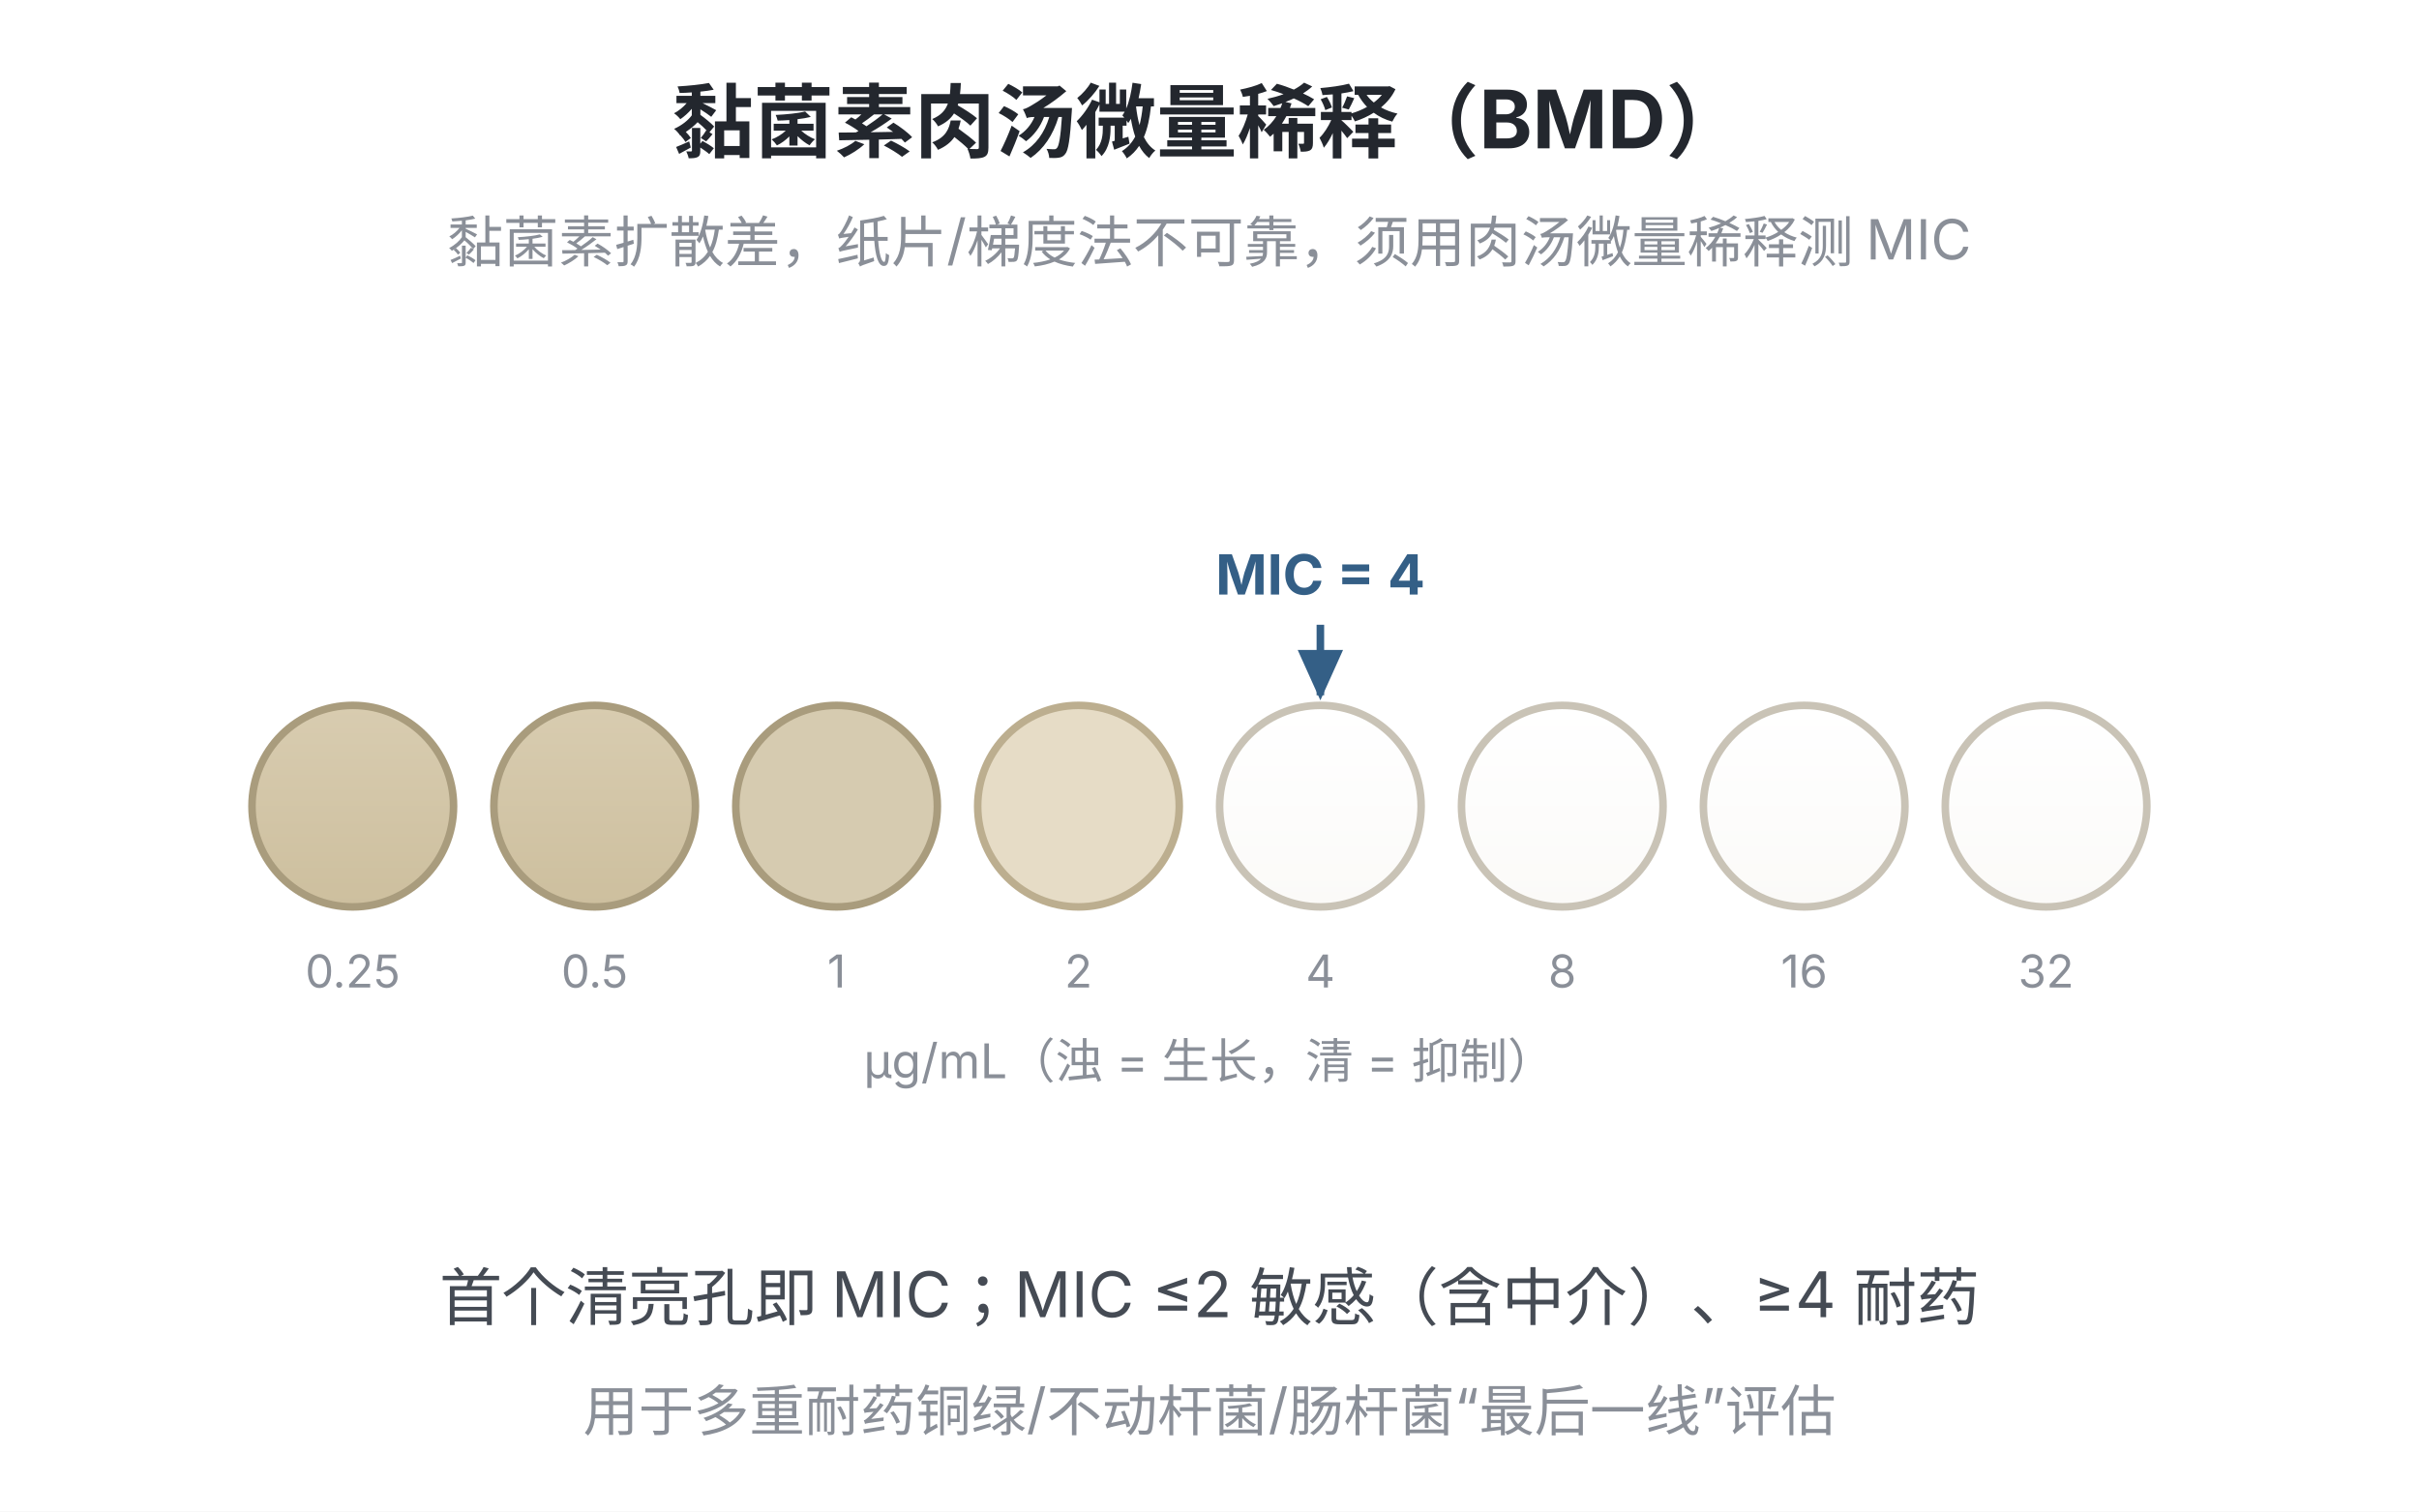
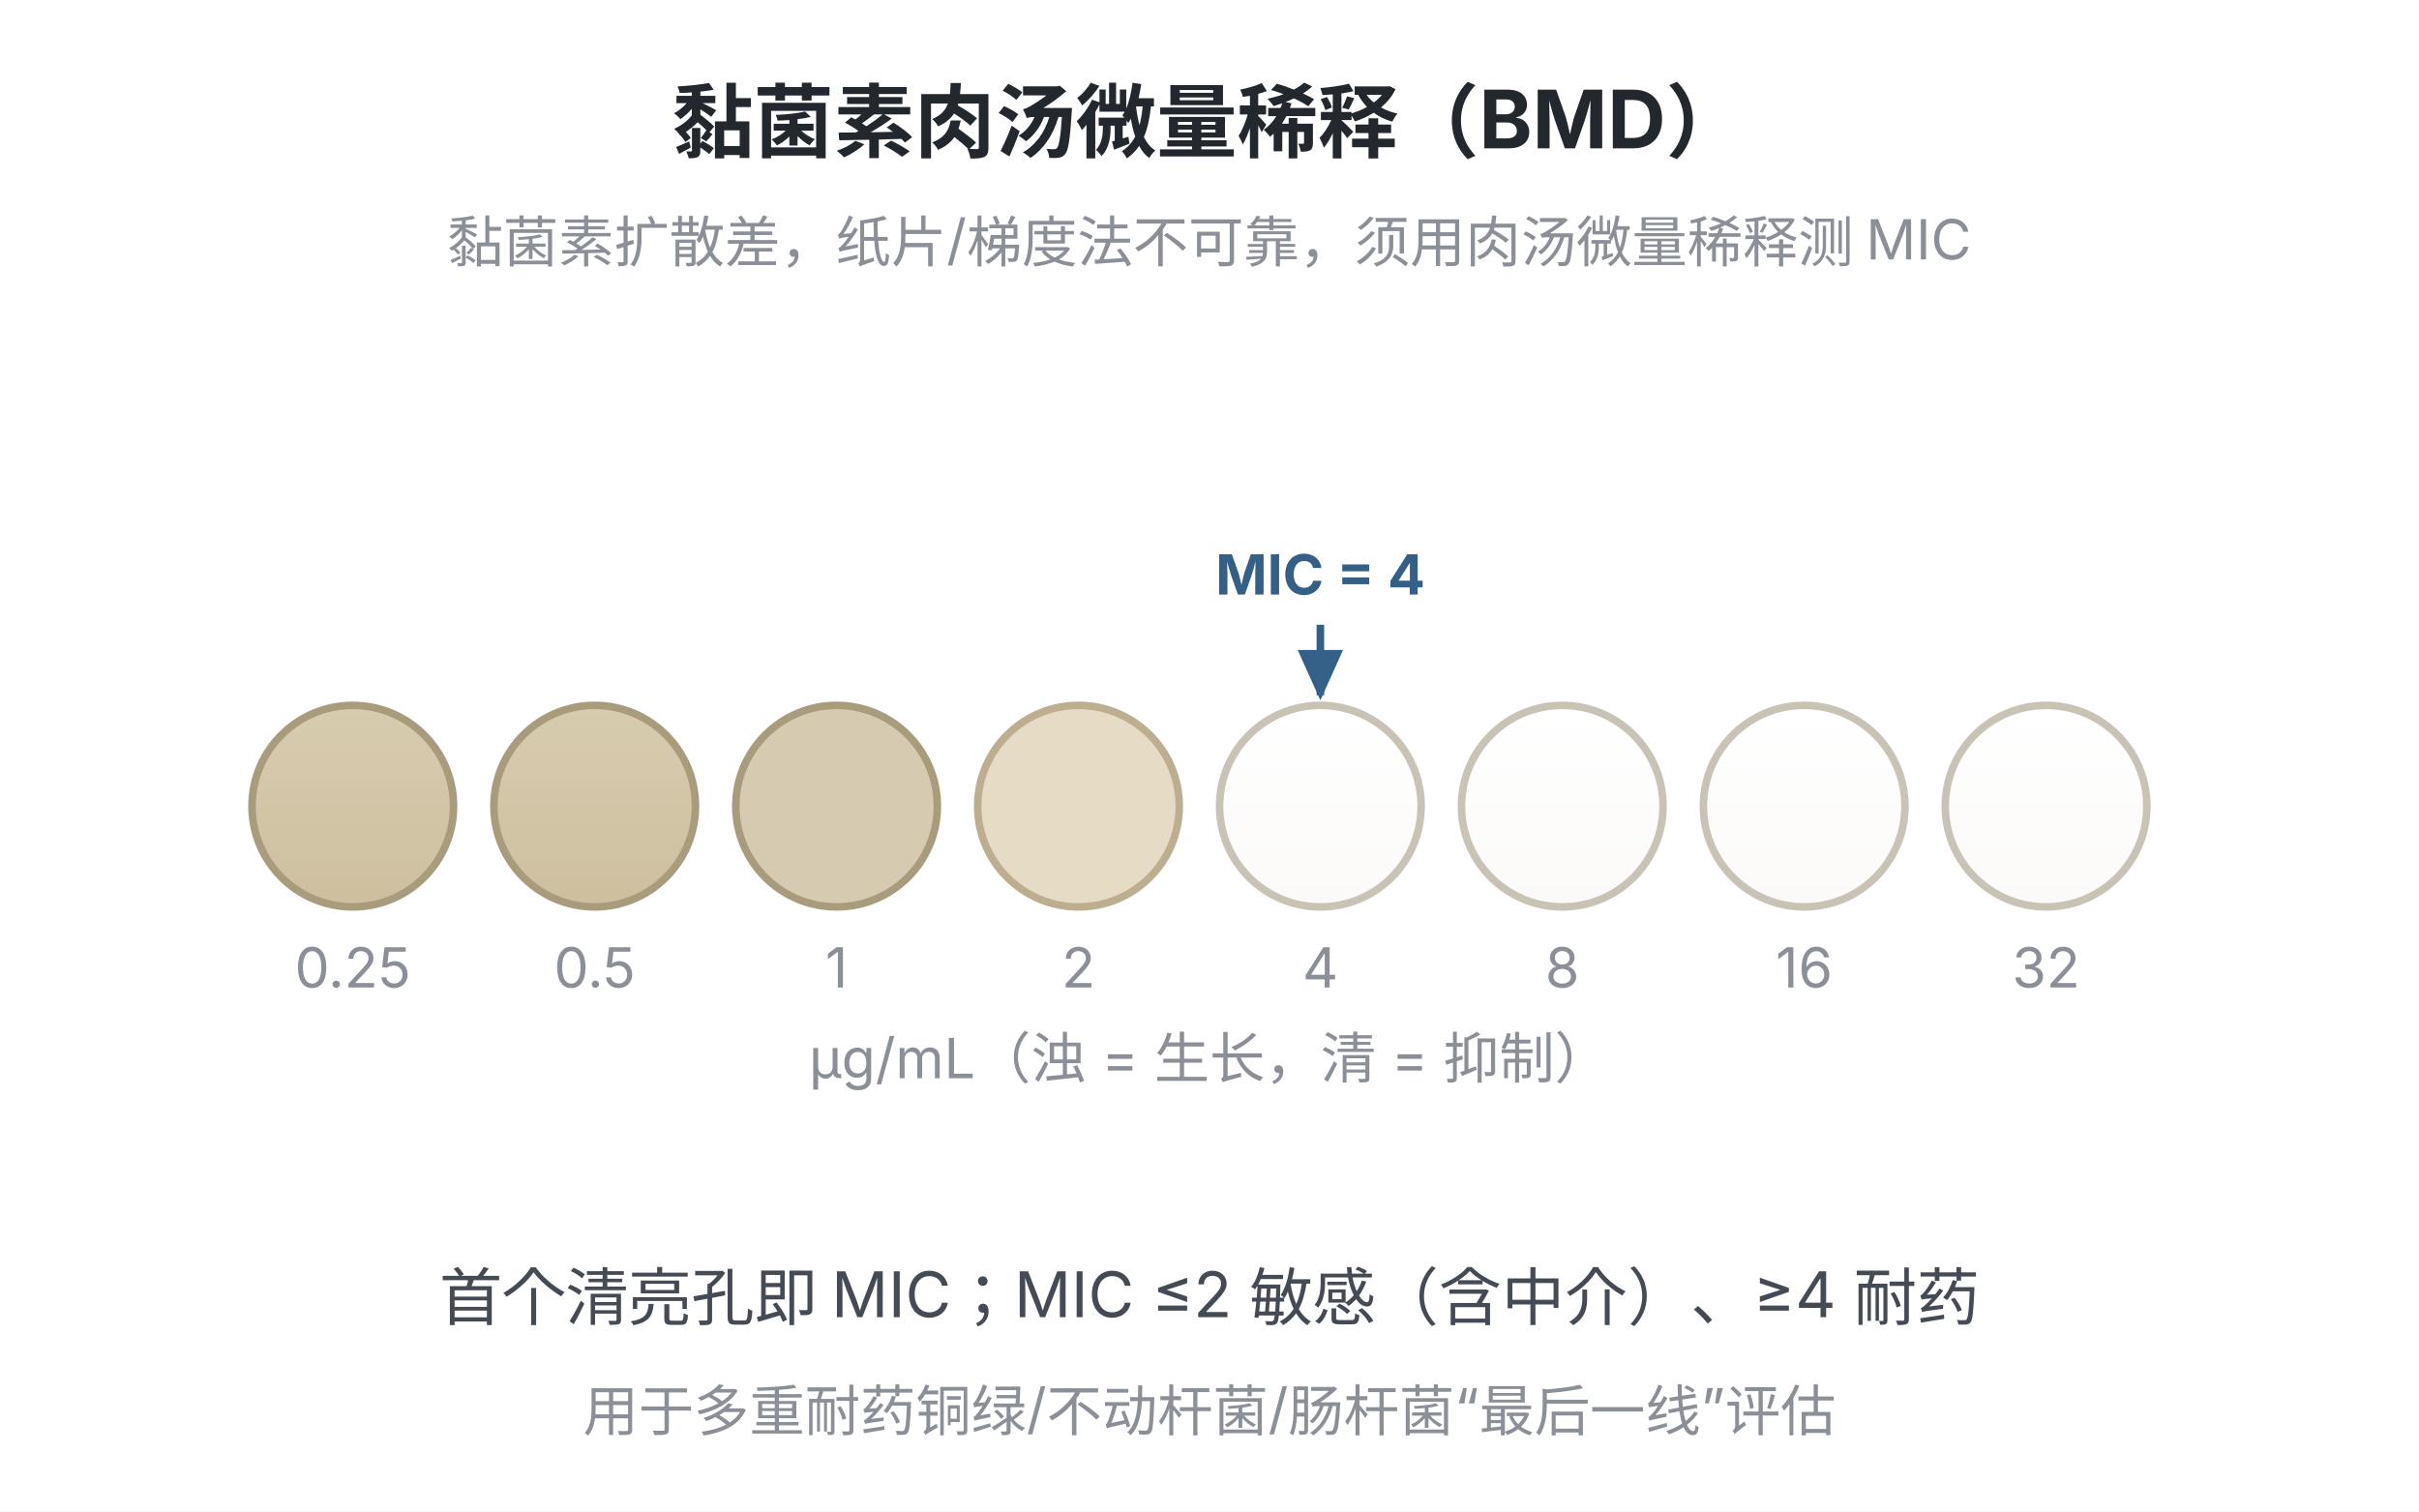
- <svg xmlns="http://www.w3.org/2000/svg" viewBox="0 0 480 300" font-family="-apple-system,'PingFang SC','Microsoft YaHei',sans-serif">
+ <svg xmlns="http://www.w3.org/2000/svg" role="img" viewBox="0 0 480 300" font-family="-apple-system,'PingFang SC','Microsoft YaHei',sans-serif">
  <defs>
    <linearGradient id="wellTurbid" x1="0" y1="0" x2="0" y2="1">
      <stop offset="0" stop-color="#d8ccb0" />
      <stop offset="1" stop-color="#cdbf9e" />
    </linearGradient>
    <linearGradient id="wellClear" x1="0" y1="0" x2="0" y2="1">
      <stop offset="0" stop-color="#ffffff" />
      <stop offset="1" stop-color="#fbfaf8" />
    </linearGradient>
  </defs>
  <rect width="480" height="300" fill="#ffffff" />
  <text x="240" y="30" text-anchor="middle" font-size="16" font-weight="700" fill="#23272e">黏菌素肉汤微量稀释（BMD）</text>
  <text x="240" y="52" text-anchor="middle" font-size="11" fill="#8a8f98">黏菌素扩散差，纸片/梯度法不可靠，须用肉汤微量稀释测 MIC</text>
  <g>
    <circle cx="70" cy="160" r="20" fill="url(#wellTurbid)" stroke="#a99c7d" stroke-width="1.5" />
    <circle cx="118" cy="160" r="20" fill="url(#wellTurbid)" stroke="#a99c7d" stroke-width="1.5" />
    <circle cx="166" cy="160" r="20" fill="#d6cbb0" stroke="#a99c7d" stroke-width="1.5" />
    <circle cx="214" cy="160" r="20" fill="#e6dcc6" stroke="#bcae8f" stroke-width="1.5" />
    <circle cx="262" cy="160" r="20" fill="url(#wellClear)" stroke="#c9c3b6" stroke-width="1.5" />
    <circle cx="310" cy="160" r="20" fill="url(#wellClear)" stroke="#c9c3b6" stroke-width="1.5" />
    <circle cx="358" cy="160" r="20" fill="url(#wellClear)" stroke="#c9c3b6" stroke-width="1.5" />
    <circle cx="406" cy="160" r="20" fill="url(#wellClear)" stroke="#c9c3b6" stroke-width="1.5" />
  </g>
-   <g font-size="9" fill="#8a8f98" text-anchor="middle">
+   <g font-size="11" fill="#8a8f98" text-anchor="middle">
    <text x="70" y="196">0.25</text>
    <text x="118" y="196">0.5</text>
    <text x="166" y="196">1</text>
    <text x="214" y="196">2</text>
    <text x="262" y="196">4</text>
    <text x="310" y="196">8</text>
    <text x="358" y="196">16</text>
    <text x="406" y="196">32</text>
  </g>
-   <text x="240" y="214" text-anchor="middle" font-size="9.5" fill="#8a8f98">µg/mL（浊 = 生长，清 = 抑制）</text>
+   <text x="240" y="214" text-anchor="middle" font-size="11" fill="#8a8f98">µg/mL（浊 = 生长，清 = 抑制）</text>
  <line x1="262" y1="124" x2="262" y2="138" stroke="#345f86" stroke-width="1.5" />
  <polygon points="262,139 257.5,129 266.5,129" fill="#345f86" />
  <text x="262" y="118" text-anchor="middle" font-size="11" font-weight="700" fill="#345f86">MIC = 4</text>
  <text x="240" y="262" text-anchor="middle" font-size="12.5" fill="#454b54">首个清亮孔即 MIC；MIC ≤2 敏感（含中介）、≥4 耐药</text>
  <text x="240" y="284" text-anchor="middle" font-size="11" fill="#8a8f98">用于多重耐药铜绿/不动杆菌/肠杆菌“最后一线”评估</text>
</svg>
